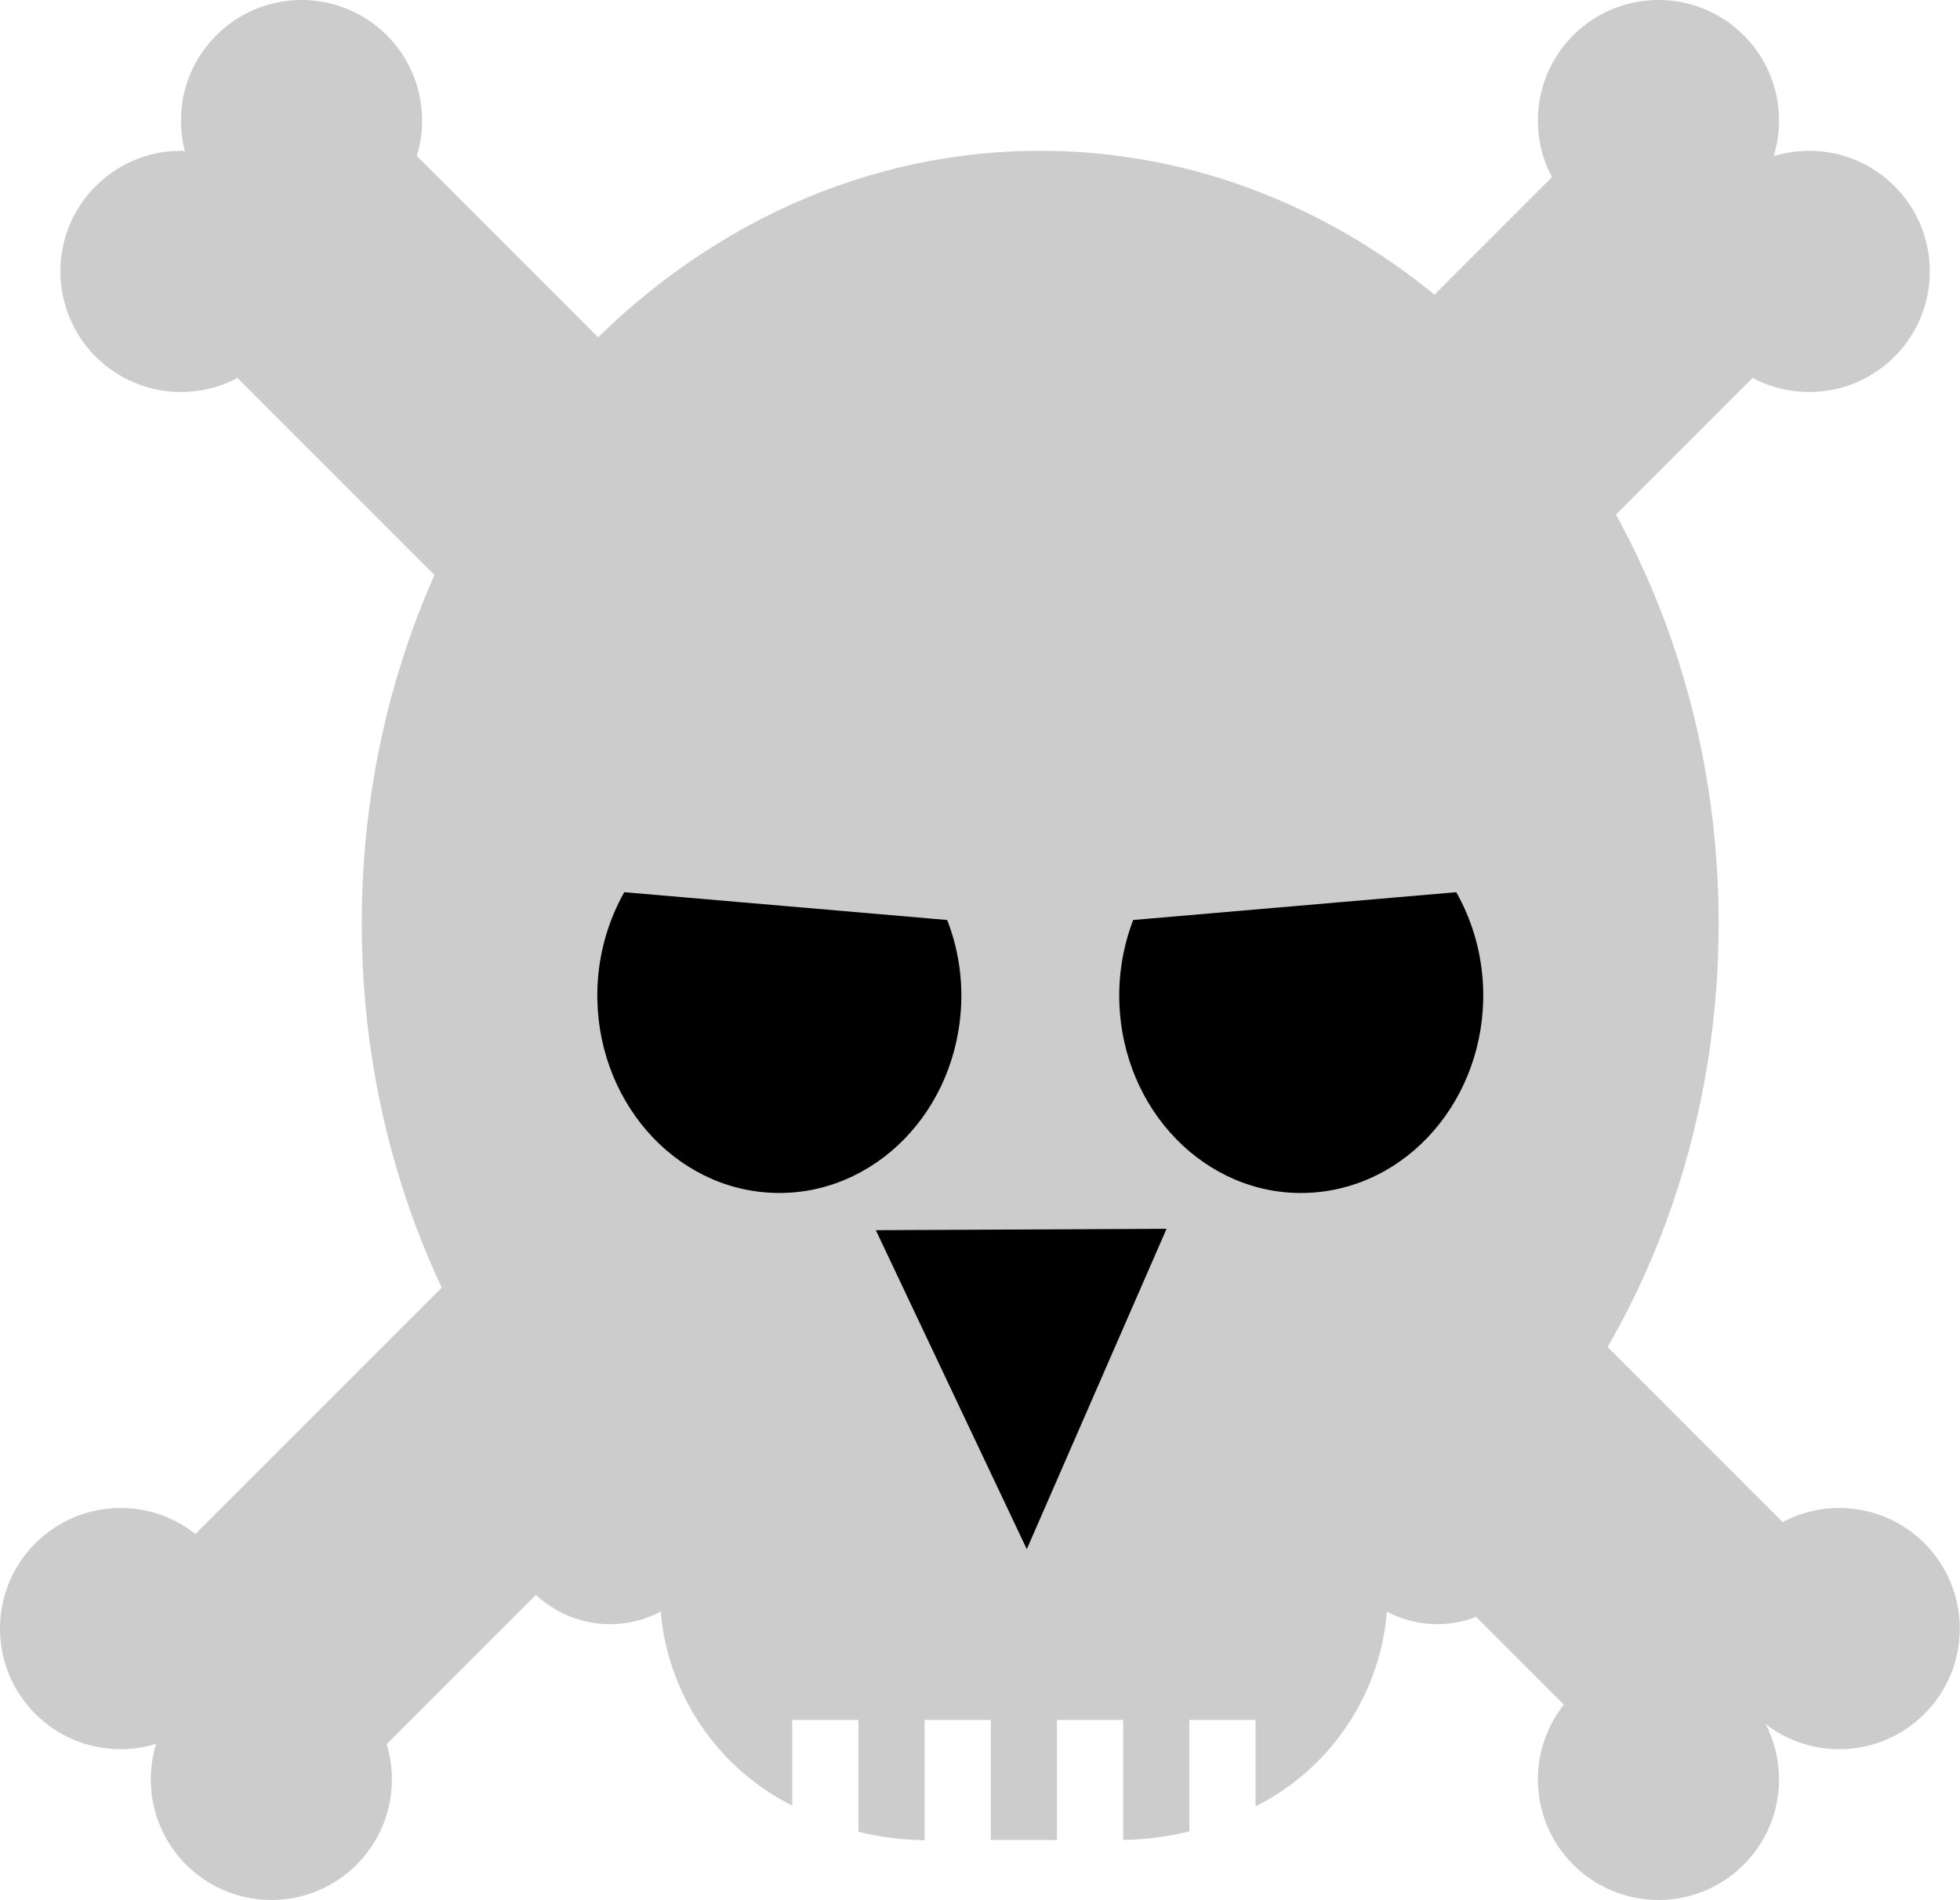
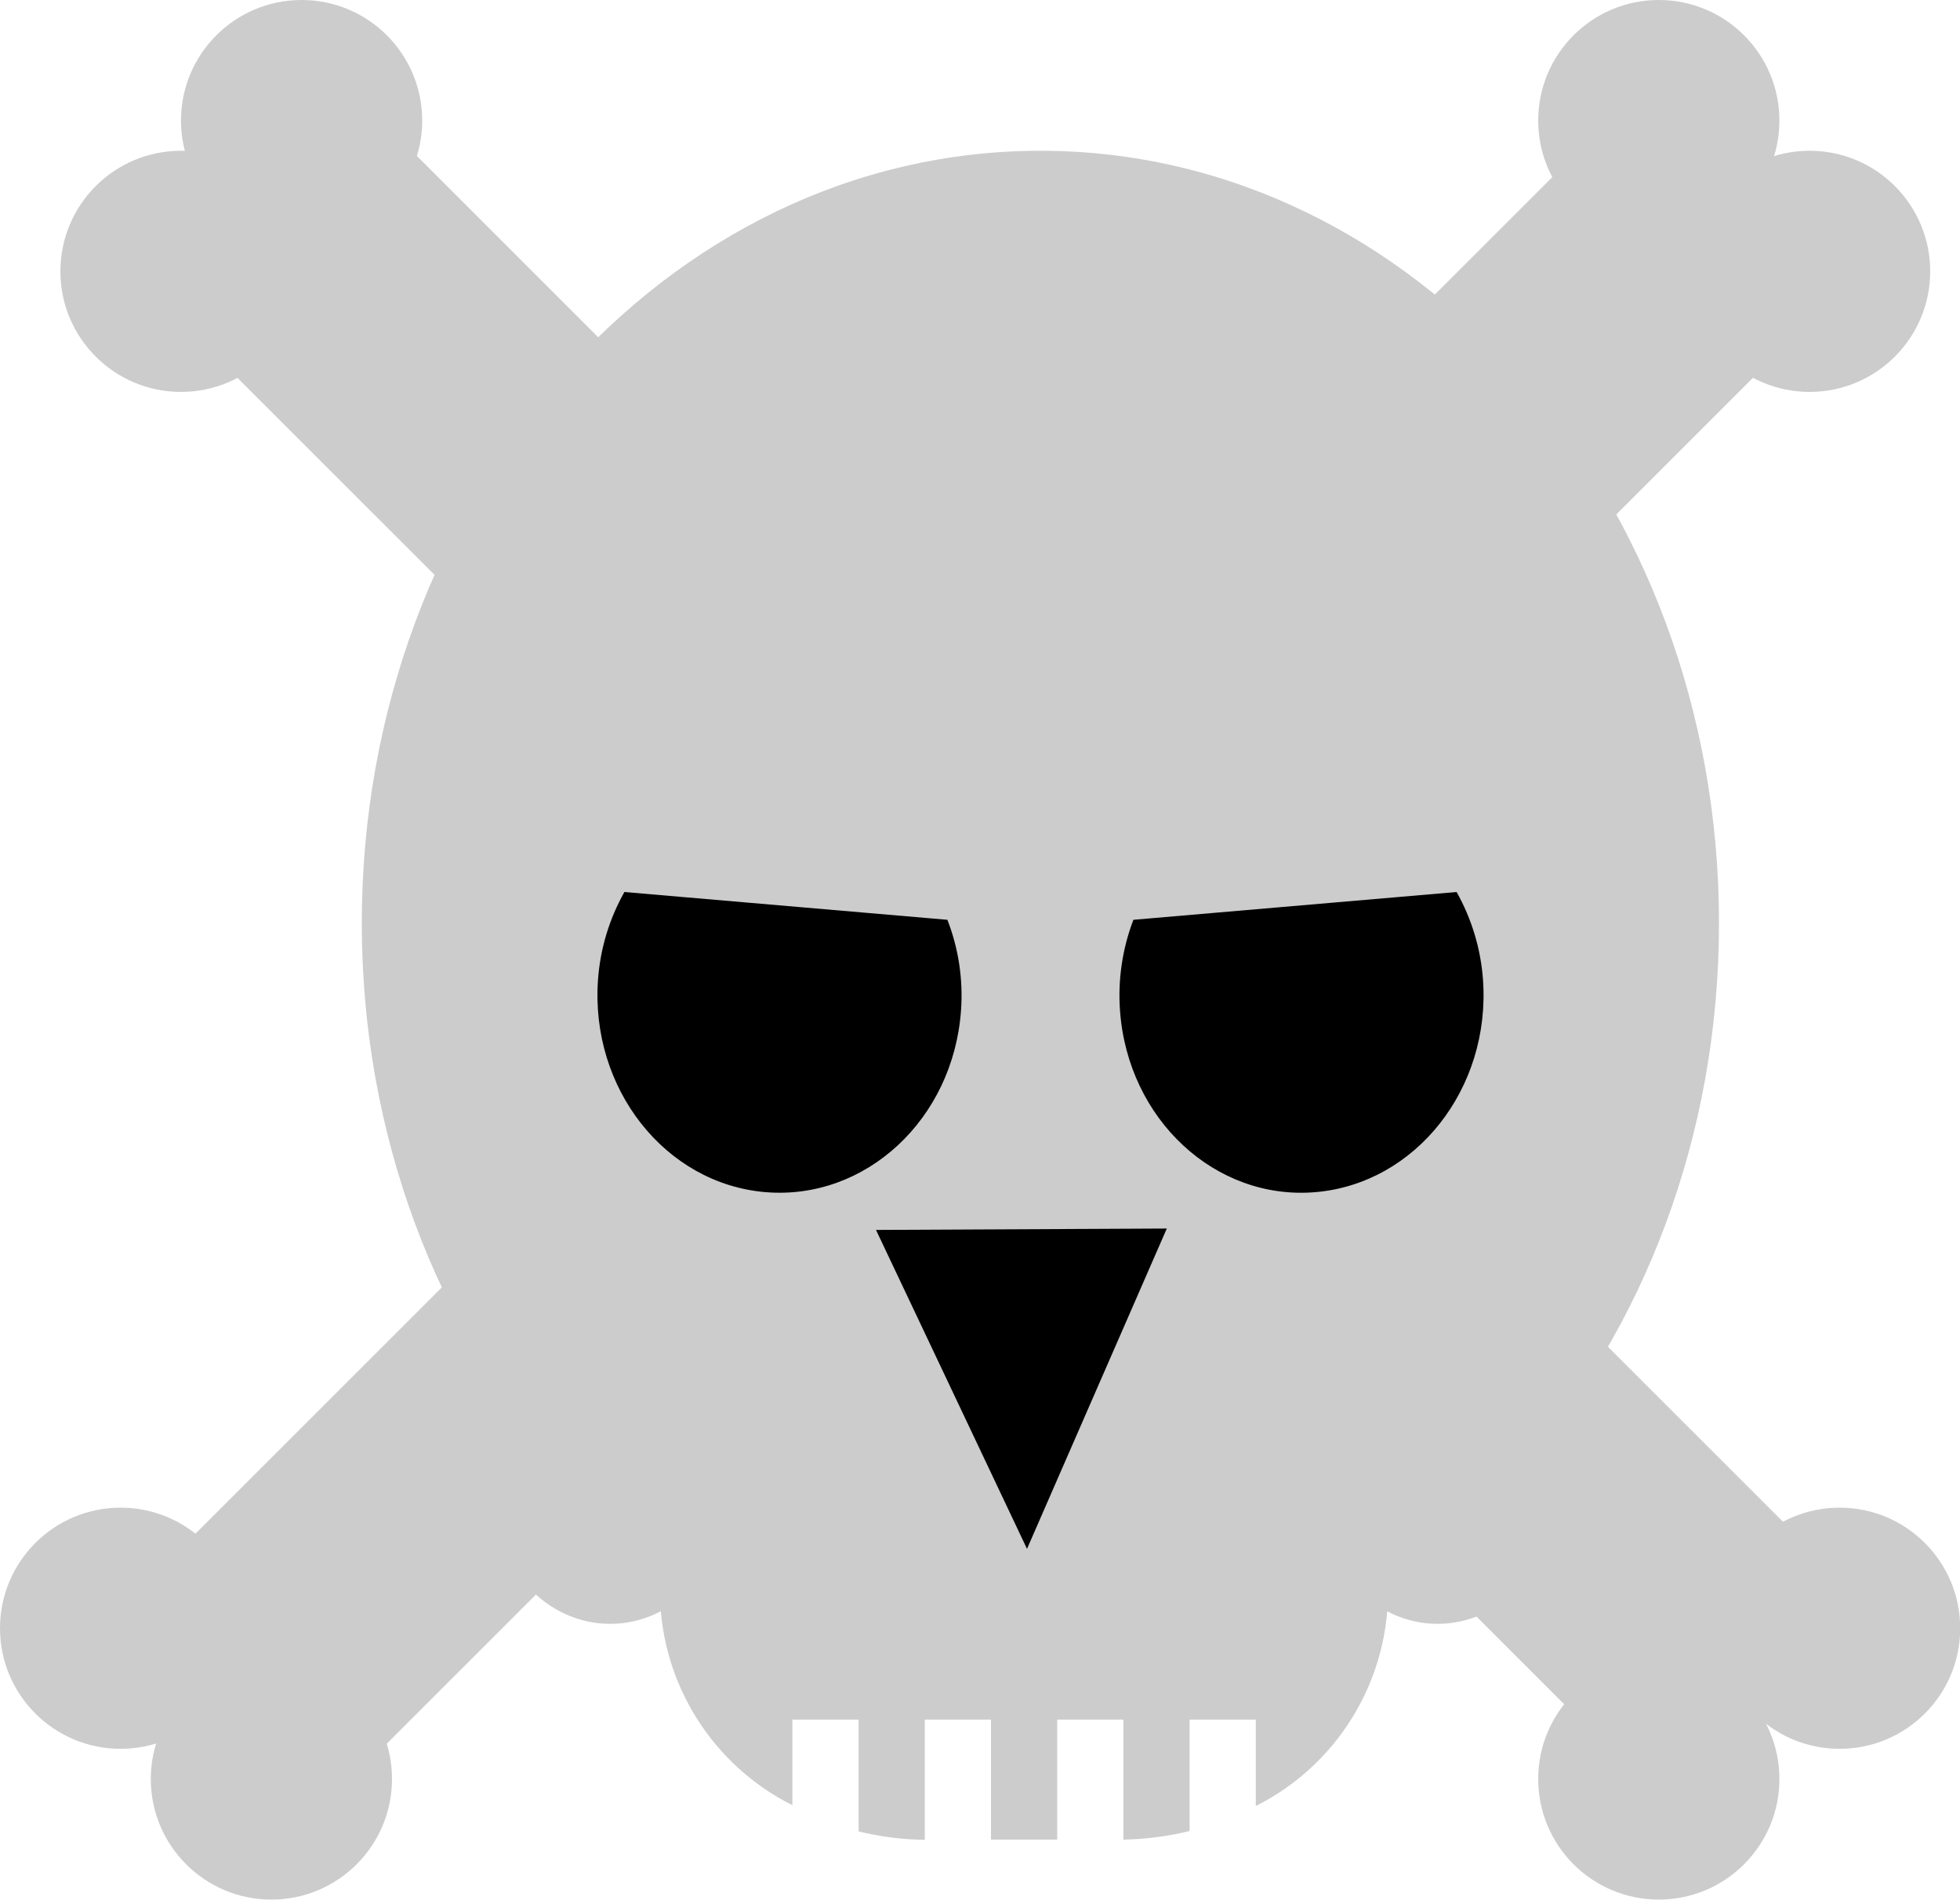
- <svg xmlns="http://www.w3.org/2000/svg" viewBox="0 0 98.02 95">
-   <defs>
-     <style>.cls-1{fill:#ccc;}</style>
-   </defs>
-   <g id="Layer_2" data-name="Layer 2">
-     <g id="Skull_and_bones" data-name="Skull and bones">
-       <g id="Skull_and_bones-2" data-name="Skull and bones">
-         <rect id="Right_Bone" data-name="Right Bone" class="cls-1" x="42.67" y="-7.63" width="14.19" height="108.76" rx="3" ry="3" transform="translate(47.63 -21.5) rotate(45)" />
-         <rect id="Left_Bone" data-name="Left Bone" class="cls-1" x="42.67" y="-7.63" width="14.19" height="108.76" rx="3" ry="3" transform="translate(118 44.61) rotate(135)" />
-         <circle id="Right_top_1" data-name="Right top 1" class="cls-1" cx="82.94" cy="6.03" r="6.03" />
-         <circle id="Left_top_1" data-name="Left top 1" class="cls-1" cx="15.08" cy="6.03" r="6.03" />
-         <circle id="Bottom_left_1" data-name="Bottom left 1" class="cls-1" cx="6.03" cy="81.43" r="6.03" />
-         <circle id="bottom_right_1" data-name="bottom right 1" class="cls-1" cx="91.98" cy="81.43" r="6.03" />
-         <circle id="bottom_left_2" data-name="bottom left 2" class="cls-1" cx="13.57" cy="88.97" r="6.03" />
-         <circle id="Bottom_right_2" data-name="Bottom right 2" class="cls-1" cx="82.94" cy="88.97" r="6.03" />
-         <circle id="top_right_2" data-name="top right 2" class="cls-1" cx="90.48" cy="13.57" r="6.03" />
-         <circle id="top_left_2" data-name="top left 2" class="cls-1" cx="9.05" cy="13.57" r="6.03" />
-         <ellipse id="Skull_Head" data-name="Skull Head" class="cls-1" cx="52.02" cy="46.17" rx="33.93" ry="38.63" />
-         <ellipse id="Right_Cheek_Bone" data-name="Right Cheek Bone" class="cls-1" cx="71.88" cy="74.92" rx="5.79" ry="6.29" />
-         <ellipse id="Left_Cheek_Bone" data-name="Left Cheek Bone" class="cls-1" cx="30.51" cy="74.92" rx="5.79" ry="6.29" />
-         <path id="Mouth" class="cls-1" d="M56,45.27H46.39C39,45.27,33,50.76,33,57.47V79.79a12,12,0,0,0,6.62,10.49V86h3.31v5.59a14.43,14.43,0,0,0,3.31.42V86h3.31v6h3.31V86h3.31v6a14.92,14.92,0,0,0,3.31-.43V86h3.31v4.32A12,12,0,0,0,69.4,79.79V57.47C69.4,50.76,63.37,45.27,56,45.27Z" />
-         <polygon id="Nose_Hole" data-name="Nose Hole" points="43.8 61.51 51.35 77.46 58.34 61.44 43.8 61.51" />
-         <path id="Left_Eye_Hole" data-name="Left Eye Hole" d="M31.22,44.61A10.48,10.48,0,0,0,29.9,49c-.39,5.44,3.36,10.2,8.37,10.62s9.39-3.64,9.78-9.08A10.44,10.44,0,0,0,47.37,46Z" />
-         <path id="Right_Eye_Hole" data-name="Right Eye Hole" d="M56.67,46A10.59,10.59,0,0,0,56,50.54c.39,5.44,4.77,9.51,9.78,9.08S74.54,54.44,74.15,49a10.48,10.48,0,0,0-1.32-4.39Z" />
+ <svg xmlns="http://www.w3.org/2000/svg" viewBox="0 0 98 95" id="el_Bk-831v3Q">
+   <style>@-webkit-keyframes el_By-xbI3Jvhm_BJwV6JPh7_Animation{0%{-webkit-transform: translate(43.8px, 61.44px) translate(-43.8px, -61.44px) translate(0px, 0px);transform: translate(43.8px, 61.44px) translate(-43.8px, -61.44px) translate(0px, 0px);}12%{-webkit-transform: translate(43.8px, 61.44px) translate(-43.8px, -61.44px) translate(10px, 0px);transform: translate(43.8px, 61.44px) translate(-43.8px, -61.44px) translate(10px, 0px);}24%{-webkit-transform: translate(43.8px, 61.44px) translate(-43.8px, -61.44px) translate(-9px, 0px);transform: translate(43.8px, 61.44px) translate(-43.8px, -61.44px) translate(-9px, 0px);}36%{-webkit-transform: translate(43.8px, 61.44px) translate(-43.8px, -61.44px) translate(9px, 0px);transform: translate(43.8px, 61.44px) translate(-43.8px, -61.44px) translate(9px, 0px);}48%{-webkit-transform: translate(43.8px, 61.44px) translate(-43.8px, -61.44px) translate(0px, 0px);transform: translate(43.8px, 61.44px) translate(-43.8px, -61.44px) translate(0px, 0px);}100%{-webkit-transform: translate(43.8px, 61.44px) translate(-43.8px, -61.44px) translate(0px, 0px);transform: translate(43.8px, 61.44px) translate(-43.8px, -61.44px) translate(0px, 0px);}}@keyframes el_By-xbI3Jvhm_BJwV6JPh7_Animation{0%{-webkit-transform: translate(43.8px, 61.44px) translate(-43.8px, -61.44px) translate(0px, 0px);transform: translate(43.8px, 61.44px) translate(-43.8px, -61.44px) translate(0px, 0px);}12%{-webkit-transform: translate(43.8px, 61.44px) translate(-43.8px, -61.44px) translate(10px, 0px);transform: translate(43.8px, 61.44px) translate(-43.8px, -61.44px) translate(10px, 0px);}24%{-webkit-transform: translate(43.8px, 61.44px) translate(-43.8px, -61.44px) translate(-9px, 0px);transform: translate(43.8px, 61.44px) translate(-43.8px, -61.44px) translate(-9px, 0px);}36%{-webkit-transform: translate(43.8px, 61.44px) translate(-43.8px, -61.44px) translate(9px, 0px);transform: translate(43.8px, 61.44px) translate(-43.8px, -61.44px) translate(9px, 0px);}48%{-webkit-transform: translate(43.8px, 61.44px) translate(-43.8px, -61.44px) translate(0px, 0px);transform: translate(43.8px, 61.44px) translate(-43.8px, -61.44px) translate(0px, 0px);}100%{-webkit-transform: translate(43.8px, 61.44px) translate(-43.8px, -61.44px) translate(0px, 0px);transform: translate(43.8px, 61.44px) translate(-43.8px, -61.44px) translate(0px, 0px);}}@-webkit-keyframes el_rJZWLhkvhm_ryvyTJvnm_Animation{48%{-webkit-transform: translate(0px, 0px) translate(0px, 0px) translate(0px, 0px);transform: translate(0px, 0px) translate(0px, 0px) translate(0px, 0px);}64%{-webkit-transform: translate(0px, 0px) translate(0px, 0px) translate(0px, -10px);transform: translate(0px, 0px) translate(0px, 0px) translate(0px, -10px);}68%{-webkit-transform: translate(0px, 0px) translate(0px, 0px) translate(0px, 0px);transform: translate(0px, 0px) translate(0px, 0px) translate(0px, 0px);}72%{-webkit-transform: translate(0px, 0px) translate(0px, 0px) translate(0px, -10px);transform: translate(0px, 0px) translate(0px, 0px) translate(0px, -10px);}76%{-webkit-transform: translate(0px, 0px) translate(0px, 0px) translate(0px, 0px);transform: translate(0px, 0px) translate(0px, 0px) translate(0px, 0px);}80%{-webkit-transform: translate(0px, 0px) translate(0px, 0px) translate(0px, -10px);transform: translate(0px, 0px) translate(0px, 0px) translate(0px, -10px);}84%{-webkit-transform: translate(0px, 0px) translate(0px, 0px) translate(0px, 0px);transform: translate(0px, 0px) translate(0px, 0px) translate(0px, 0px);}0%{-webkit-transform: translate(0px, 0px) translate(0px, 0px) translate(0px, 0px);transform: translate(0px, 0px) translate(0px, 0px) translate(0px, 0px);}100%{-webkit-transform: translate(0px, 0px) translate(0px, 0px) translate(0px, 0px);transform: translate(0px, 0px) translate(0px, 0px) translate(0px, 0px);}}@keyframes el_rJZWLhkvhm_ryvyTJvnm_Animation{48%{-webkit-transform: translate(0px, 0px) translate(0px, 0px) translate(0px, 0px);transform: translate(0px, 0px) translate(0px, 0px) translate(0px, 0px);}64%{-webkit-transform: translate(0px, 0px) translate(0px, 0px) translate(0px, -10px);transform: translate(0px, 0px) translate(0px, 0px) translate(0px, -10px);}68%{-webkit-transform: translate(0px, 0px) translate(0px, 0px) translate(0px, 0px);transform: translate(0px, 0px) translate(0px, 0px) translate(0px, 0px);}72%{-webkit-transform: translate(0px, 0px) translate(0px, 0px) translate(0px, -10px);transform: translate(0px, 0px) translate(0px, 0px) translate(0px, -10px);}76%{-webkit-transform: translate(0px, 0px) translate(0px, 0px) translate(0px, 0px);transform: translate(0px, 0px) translate(0px, 0px) translate(0px, 0px);}80%{-webkit-transform: translate(0px, 0px) translate(0px, 0px) translate(0px, -10px);transform: translate(0px, 0px) translate(0px, 0px) translate(0px, -10px);}84%{-webkit-transform: translate(0px, 0px) translate(0px, 0px) translate(0px, 0px);transform: translate(0px, 0px) translate(0px, 0px) translate(0px, 0px);}0%{-webkit-transform: translate(0px, 0px) translate(0px, 0px) translate(0px, 0px);transform: translate(0px, 0px) translate(0px, 0px) translate(0px, 0px);}100%{-webkit-transform: translate(0px, 0px) translate(0px, 0px) translate(0px, 0px);transform: translate(0px, 0px) translate(0px, 0px) translate(0px, 0px);}}@-webkit-keyframes el_B1mlW8nJwn7_HkZOhyDnX_Animation{0%{-webkit-transform: translate(65.07526px, 52.13058px) translate(-65.07526px, -52.13058px) translate(0px, 0px);transform: translate(65.07526px, 52.13058px) translate(-65.07526px, -52.13058px) translate(0px, 0px);}12%{-webkit-transform: translate(65.07526px, 52.13058px) translate(-65.07526px, -52.13058px) translate(10px, 0px);transform: translate(65.07526px, 52.13058px) translate(-65.07526px, -52.13058px) translate(10px, 0px);}24%{-webkit-transform: translate(65.07526px, 52.13058px) translate(-65.07526px, -52.13058px) translate(-9px, 0px);transform: translate(65.07526px, 52.13058px) translate(-65.07526px, -52.13058px) translate(-9px, 0px);}36%{-webkit-transform: translate(65.07526px, 52.13058px) translate(-65.07526px, -52.13058px) translate(9px, 0px);transform: translate(65.07526px, 52.13058px) translate(-65.07526px, -52.13058px) translate(9px, 0px);}48%{-webkit-transform: translate(65.07526px, 52.13058px) translate(-65.07526px, -52.13058px) translate(0px, 0px);transform: translate(65.07526px, 52.13058px) translate(-65.07526px, -52.13058px) translate(0px, 0px);}100%{-webkit-transform: translate(65.07526px, 52.13058px) translate(-65.07526px, -52.13058px) translate(0px, 0px);transform: translate(65.07526px, 52.13058px) translate(-65.07526px, -52.13058px) translate(0px, 0px);}}@keyframes el_B1mlW8nJwn7_HkZOhyDnX_Animation{0%{-webkit-transform: translate(65.07526px, 52.13058px) translate(-65.07526px, -52.13058px) translate(0px, 0px);transform: translate(65.07526px, 52.13058px) translate(-65.07526px, -52.13058px) translate(0px, 0px);}12%{-webkit-transform: translate(65.07526px, 52.13058px) translate(-65.07526px, -52.13058px) translate(10px, 0px);transform: translate(65.07526px, 52.13058px) translate(-65.07526px, -52.13058px) translate(10px, 0px);}24%{-webkit-transform: translate(65.07526px, 52.13058px) translate(-65.07526px, -52.13058px) translate(-9px, 0px);transform: translate(65.07526px, 52.13058px) translate(-65.07526px, -52.13058px) translate(-9px, 0px);}36%{-webkit-transform: translate(65.07526px, 52.13058px) translate(-65.07526px, -52.13058px) translate(9px, 0px);transform: translate(65.07526px, 52.13058px) translate(-65.07526px, -52.13058px) translate(9px, 0px);}48%{-webkit-transform: translate(65.07526px, 52.13058px) translate(-65.07526px, -52.13058px) translate(0px, 0px);transform: translate(65.07526px, 52.13058px) translate(-65.07526px, -52.13058px) translate(0px, 0px);}100%{-webkit-transform: translate(65.07526px, 52.13058px) translate(-65.07526px, -52.13058px) translate(0px, 0px);transform: translate(65.07526px, 52.13058px) translate(-65.07526px, -52.13058px) translate(0px, 0px);}}@-webkit-keyframes el_ryzlWL2yv2m_Sk7_3kw2Q_Animation{0%{-webkit-transform: translate(38.97497px, 52.12993px) translate(-38.97497px, -52.12993px) translate(0px, 0px);transform: translate(38.97497px, 52.12993px) translate(-38.97497px, -52.12993px) translate(0px, 0px);}12%{-webkit-transform: translate(38.97497px, 52.12993px) translate(-38.97497px, -52.12993px) translate(10px, 0px);transform: translate(38.97497px, 52.12993px) translate(-38.97497px, -52.12993px) translate(10px, 0px);}24%{-webkit-transform: translate(38.97497px, 52.12993px) translate(-38.97497px, -52.12993px) translate(-9px, 0px);transform: translate(38.97497px, 52.12993px) translate(-38.97497px, -52.12993px) translate(-9px, 0px);}36%{-webkit-transform: translate(38.97497px, 52.12993px) translate(-38.97497px, -52.12993px) translate(9px, 0px);transform: translate(38.97497px, 52.12993px) translate(-38.97497px, -52.12993px) translate(9px, 0px);}48%{-webkit-transform: translate(38.97497px, 52.12993px) translate(-38.97497px, -52.12993px) translate(0px, 0px);transform: translate(38.97497px, 52.12993px) translate(-38.97497px, -52.12993px) translate(0px, 0px);}100%{-webkit-transform: translate(38.97497px, 52.12993px) translate(-38.97497px, -52.12993px) translate(0px, 0px);transform: translate(38.97497px, 52.12993px) translate(-38.97497px, -52.12993px) translate(0px, 0px);}}@keyframes el_ryzlWL2yv2m_Sk7_3kw2Q_Animation{0%{-webkit-transform: translate(38.97497px, 52.12993px) translate(-38.97497px, -52.12993px) translate(0px, 0px);transform: translate(38.97497px, 52.12993px) translate(-38.97497px, -52.12993px) translate(0px, 0px);}12%{-webkit-transform: translate(38.97497px, 52.12993px) translate(-38.97497px, -52.12993px) translate(10px, 0px);transform: translate(38.97497px, 52.12993px) translate(-38.97497px, -52.12993px) translate(10px, 0px);}24%{-webkit-transform: translate(38.97497px, 52.12993px) translate(-38.97497px, -52.12993px) translate(-9px, 0px);transform: translate(38.97497px, 52.12993px) translate(-38.97497px, -52.12993px) translate(-9px, 0px);}36%{-webkit-transform: translate(38.97497px, 52.12993px) translate(-38.97497px, -52.12993px) translate(9px, 0px);transform: translate(38.97497px, 52.12993px) translate(-38.97497px, -52.12993px) translate(9px, 0px);}48%{-webkit-transform: translate(38.97497px, 52.12993px) translate(-38.97497px, -52.12993px) translate(0px, 0px);transform: translate(38.97497px, 52.12993px) translate(-38.97497px, -52.12993px) translate(0px, 0px);}100%{-webkit-transform: translate(38.97497px, 52.12993px) translate(-38.97497px, -52.12993px) translate(0px, 0px);transform: translate(38.97497px, 52.12993px) translate(-38.97497px, -52.12993px) translate(0px, 0px);}}#el_Bk-831v3Q *{-webkit-animation-duration: 2.5s;animation-duration: 2.5s;-webkit-animation-iteration-count: infinite;animation-iteration-count: infinite;-webkit-animation-timing-function: cubic-bezier(0, 0, 1, 1);animation-timing-function: cubic-bezier(0, 0, 1, 1);}#el_r17-Unkw3Q{fill: #ccc;-webkit-transform: translate(47.63px, -21.5px) rotate(45deg);transform: translate(47.63px, -21.5px) rotate(45deg);}#el_B14b8n1whm{fill: #ccc;-webkit-transform: translate(118px, 44.61px) rotate(135deg);transform: translate(118px, 44.61px) rotate(135deg);}#el_rJBbL21vnm{fill: #ccc;}#el_r18WI3yD3Q{fill: #ccc;}#el_ByPWUn1wh7{fill: #ccc;}#el_S1ub8hJwnQ{fill: #ccc;}#el_rkY-I2kvhQ{fill: #ccc;}#el_HJcZU3kw3X{fill: #ccc;}#el_ryi-L21DhQ{fill: #ccc;}#el_By2-82yP3m{fill: #ccc;}#el_BJ6ZLnJvn7{fill: #ccc;}#el_SkRWUhJv3Q{fill: #ccc;}#el_Hy1ebU3kv3Q{fill: #ccc;}#el_rJexWI2yvhQ{fill: #ccc;}#el_ryzlWL2yv2m_Sk7_3kw2Q{-webkit-animation-name: el_ryzlWL2yv2m_Sk7_3kw2Q_Animation;animation-name: el_ryzlWL2yv2m_Sk7_3kw2Q_Animation;-webkit-transform: translate(38.97497px, 52.12993px) translate(-38.97497px, -52.12993px) translate(0px, 0px);transform: translate(38.97497px, 52.12993px) translate(-38.97497px, -52.12993px) translate(0px, 0px);}#el_B1mlW8nJwn7_HkZOhyDnX{-webkit-animation-name: el_B1mlW8nJwn7_HkZOhyDnX_Animation;animation-name: el_B1mlW8nJwn7_HkZOhyDnX_Animation;-webkit-transform: translate(65.07526px, 52.13058px) translate(-65.07526px, -52.13058px) translate(0px, 0px);transform: translate(65.07526px, 52.13058px) translate(-65.07526px, -52.13058px) translate(0px, 0px);}#el_rJZWLhkvhm_ryvyTJvnm{-webkit-transform: translate(0px, 0px) translate(0px, 0px) translate(0px, 0px);transform: translate(0px, 0px) translate(0px, 0px) translate(0px, 0px);-webkit-animation-name: el_rJZWLhkvhm_ryvyTJvnm_Animation;animation-name: el_rJZWLhkvhm_ryvyTJvnm_Animation;}#el_By-xbI3Jvhm_BJwV6JPh7{-webkit-animation-name: el_By-xbI3Jvhm_BJwV6JPh7_Animation;animation-name: el_By-xbI3Jvhm_BJwV6JPh7_Animation;-webkit-transform: translate(43.8px, 61.44px) translate(-43.8px, -61.44px) translate(0px, 0px);transform: translate(43.8px, 61.44px) translate(-43.8px, -61.44px) translate(0px, 0px);}</style>
+   <defs />
+   <g id="el_S1xbI2kD3X" data-name="Layer 2">
+     <g id="el_rJZWLhkvhm_ryvyTJvnm" data-animator-group="true" data-animator-type="0">
+       <g id="el_rJZWLhkvhm" data-name="Skull and bones">
+         <g id="el_SkfWLnyD27" data-name="Skull and bones">
+           <rect id="el_r17-Unkw3Q" data-name="Right Bone" x="42.67" y="-7.63" width="14.19" height="108.76" rx="3" ry="3" />
+           <rect id="el_B14b8n1whm" data-name="Left Bone" x="42.67" y="-7.63" width="14.19" height="108.76" rx="3" ry="3" />
+           <circle id="el_rJBbL21vnm" data-name="Right top 1" cx="82.94" cy="6.03" r="6.03" />
+           <circle id="el_r18WI3yD3Q" data-name="Left top 1" cx="15.08" cy="6.03" r="6.03" />
+           <circle id="el_ByPWUn1wh7" data-name="Bottom left 1" cx="6.03" cy="81.43" r="6.03" />
+           <circle id="el_S1ub8hJwnQ" data-name="bottom right 1" cx="91.98" cy="81.43" r="6.03" />
+           <circle id="el_rkY-I2kvhQ" data-name="bottom left 2" cx="13.57" cy="88.97" r="6.03" />
+           <circle id="el_HJcZU3kw3X" data-name="Bottom right 2" cx="82.94" cy="88.97" r="6.03" />
+           <circle id="el_ryi-L21DhQ" data-name="top right 2" cx="90.48" cy="13.57" r="6.03" />
+           <circle id="el_By2-82yP3m" data-name="top left 2" cx="9.05" cy="13.57" r="6.03" />
+           <ellipse id="el_BJ6ZLnJvn7" data-name="Skull Head" cx="52.02" cy="46.17" rx="33.93" ry="38.63" />
+           <ellipse id="el_SkRWUhJv3Q" data-name="Right Cheek Bone" cx="71.88" cy="74.92" rx="5.79" ry="6.29" />
+           <ellipse id="el_Hy1ebU3kv3Q" data-name="Left Cheek Bone" cx="30.51" cy="74.92" rx="5.79" ry="6.29" />
+           <path id="el_rJexWI2yvhQ" d="M56,45.27H46.39C39,45.27,33,50.76,33,57.47V79.79a12,12,0,0,0,6.62,10.49V86h3.31v5.59a14.43,14.43,0,0,0,3.31.42V86h3.31v6h3.31V86h3.31v6a14.92,14.92,0,0,0,3.31-.43V86h3.31v4.32A12,12,0,0,0,69.4,79.79V57.47C69.4,50.76,63.37,45.27,56,45.27Z" />
+           <g id="el_By-xbI3Jvhm_BJwV6JPh7" data-animator-group="true" data-animator-type="0">
+             <polygon id="el_By-xbI3Jvhm" data-name="Nose Hole" points="43.8 61.51 51.35 77.46 58.34 61.44 43.8 61.51" />
+           </g>
+           <g id="el_ryzlWL2yv2m_Sk7_3kw2Q" data-animator-group="true" data-animator-type="0">
+             <path id="el_ryzlWL2yv2m" data-name="Left Eye Hole" d="M31.22,44.61A10.48,10.48,0,0,0,29.9,49c-.39,5.44,3.36,10.2,8.37,10.62s9.39-3.64,9.78-9.08A10.44,10.44,0,0,0,47.37,46Z" />
+           </g>
+           <g id="el_B1mlW8nJwn7_HkZOhyDnX" data-animator-group="true" data-animator-type="0">
+             <path id="el_B1mlW8nJwn7" data-name="Right Eye Hole" d="M56.67,46A10.59,10.59,0,0,0,56,50.54c.39,5.44,4.77,9.51,9.78,9.08S74.54,54.44,74.15,49a10.48,10.48,0,0,0-1.32-4.39Z" />
+           </g>
+         </g>
      </g>
    </g>
  </g>
</svg>
